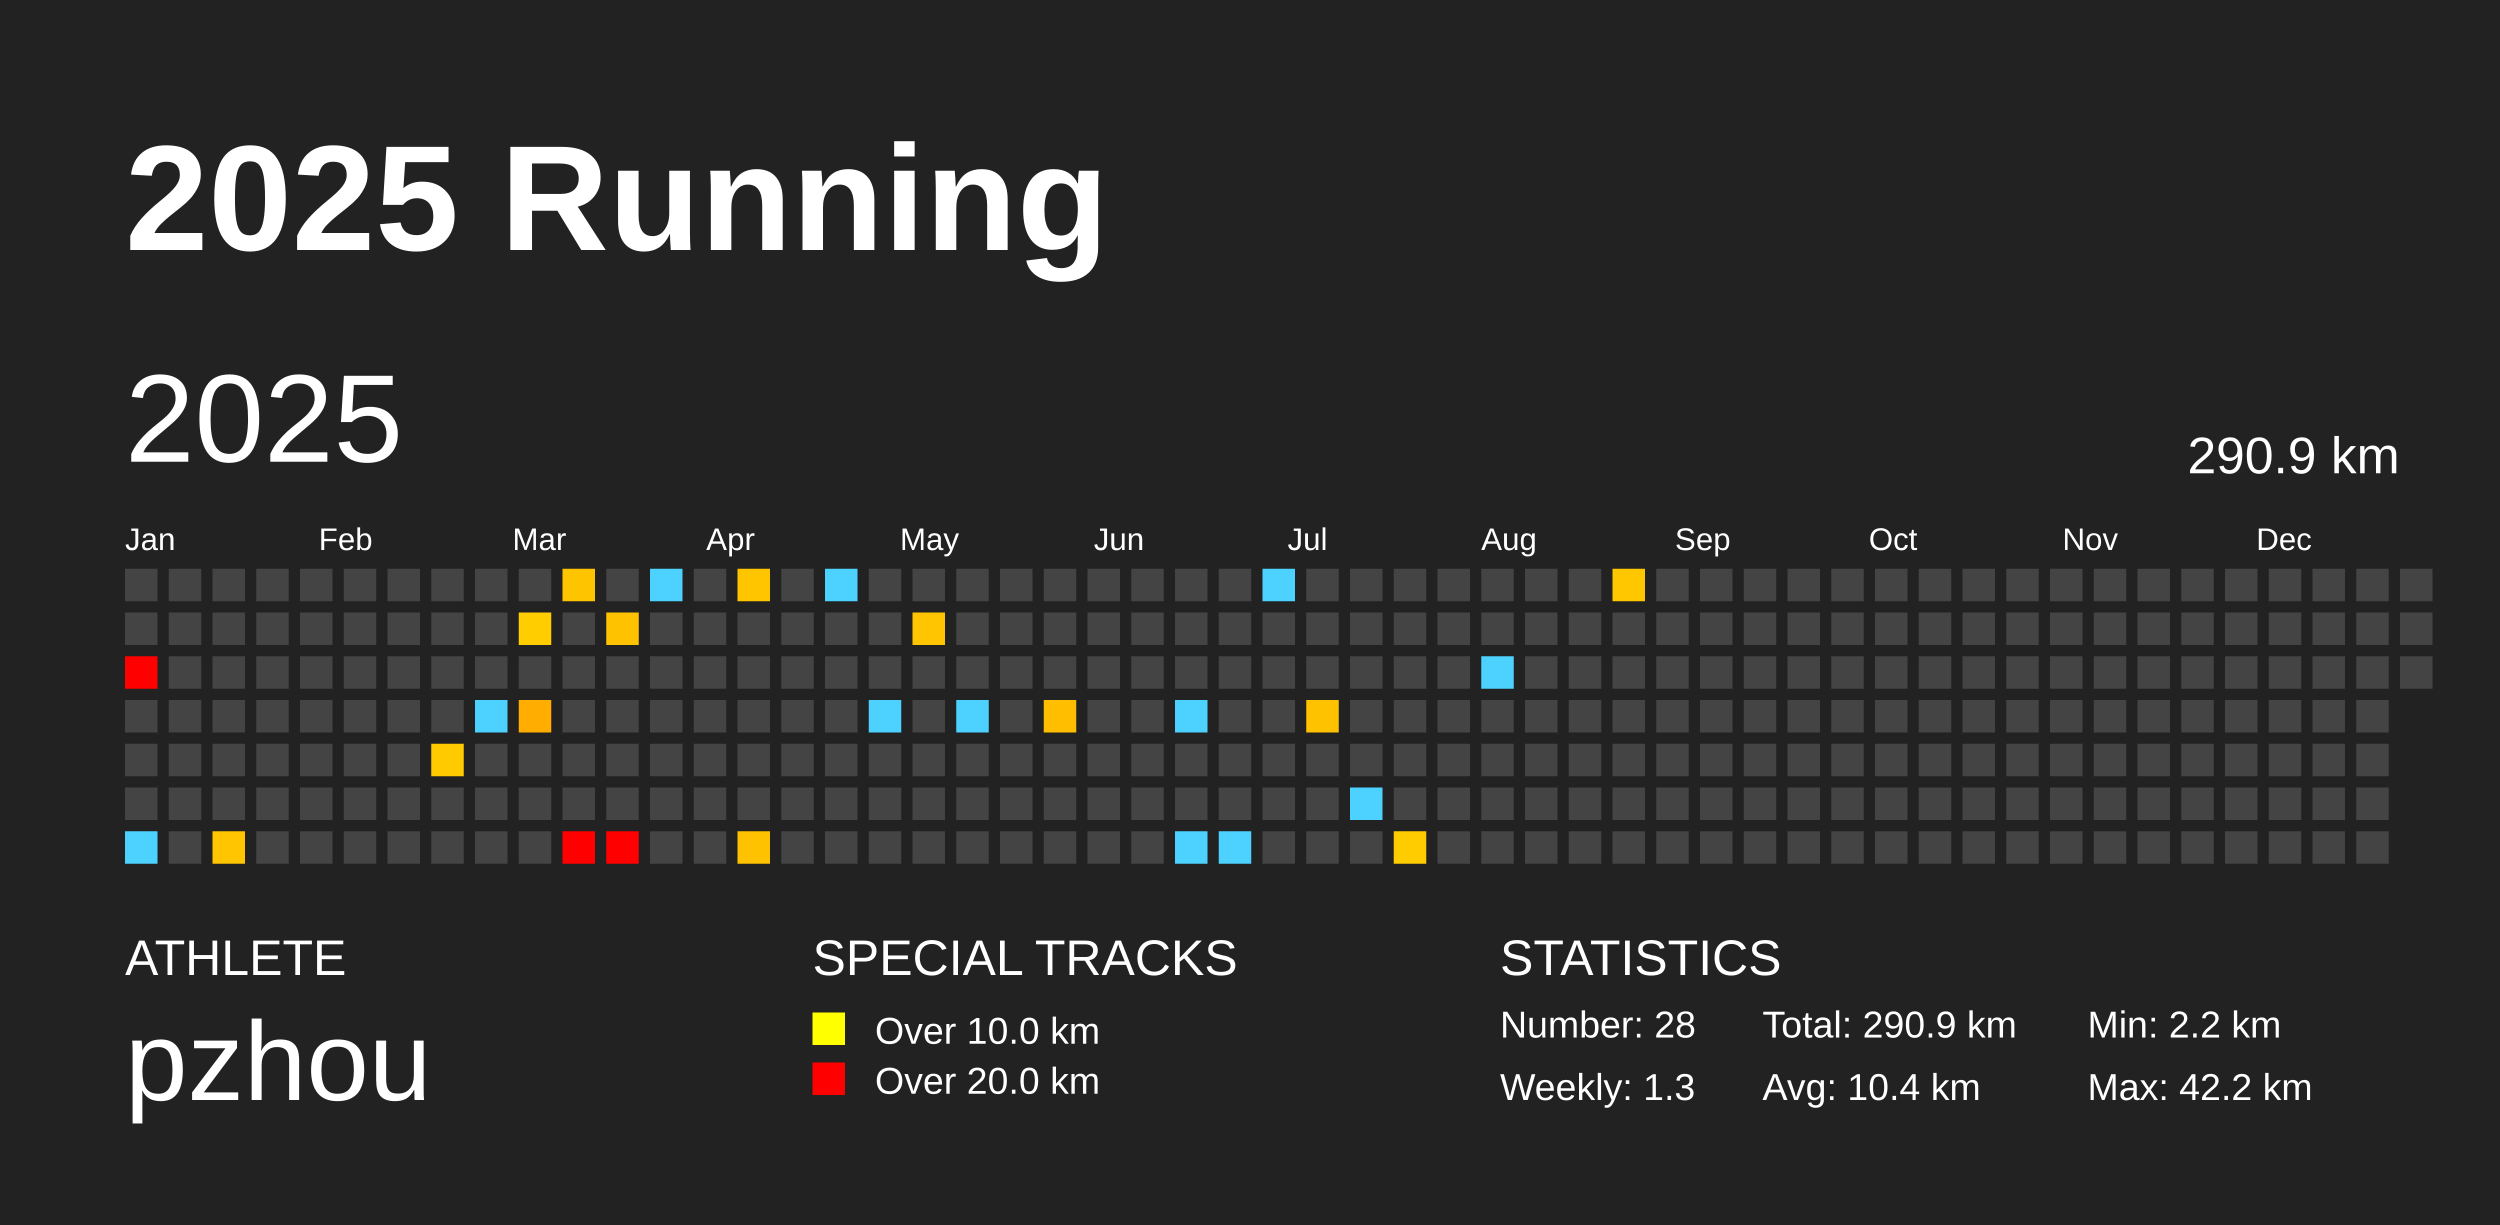
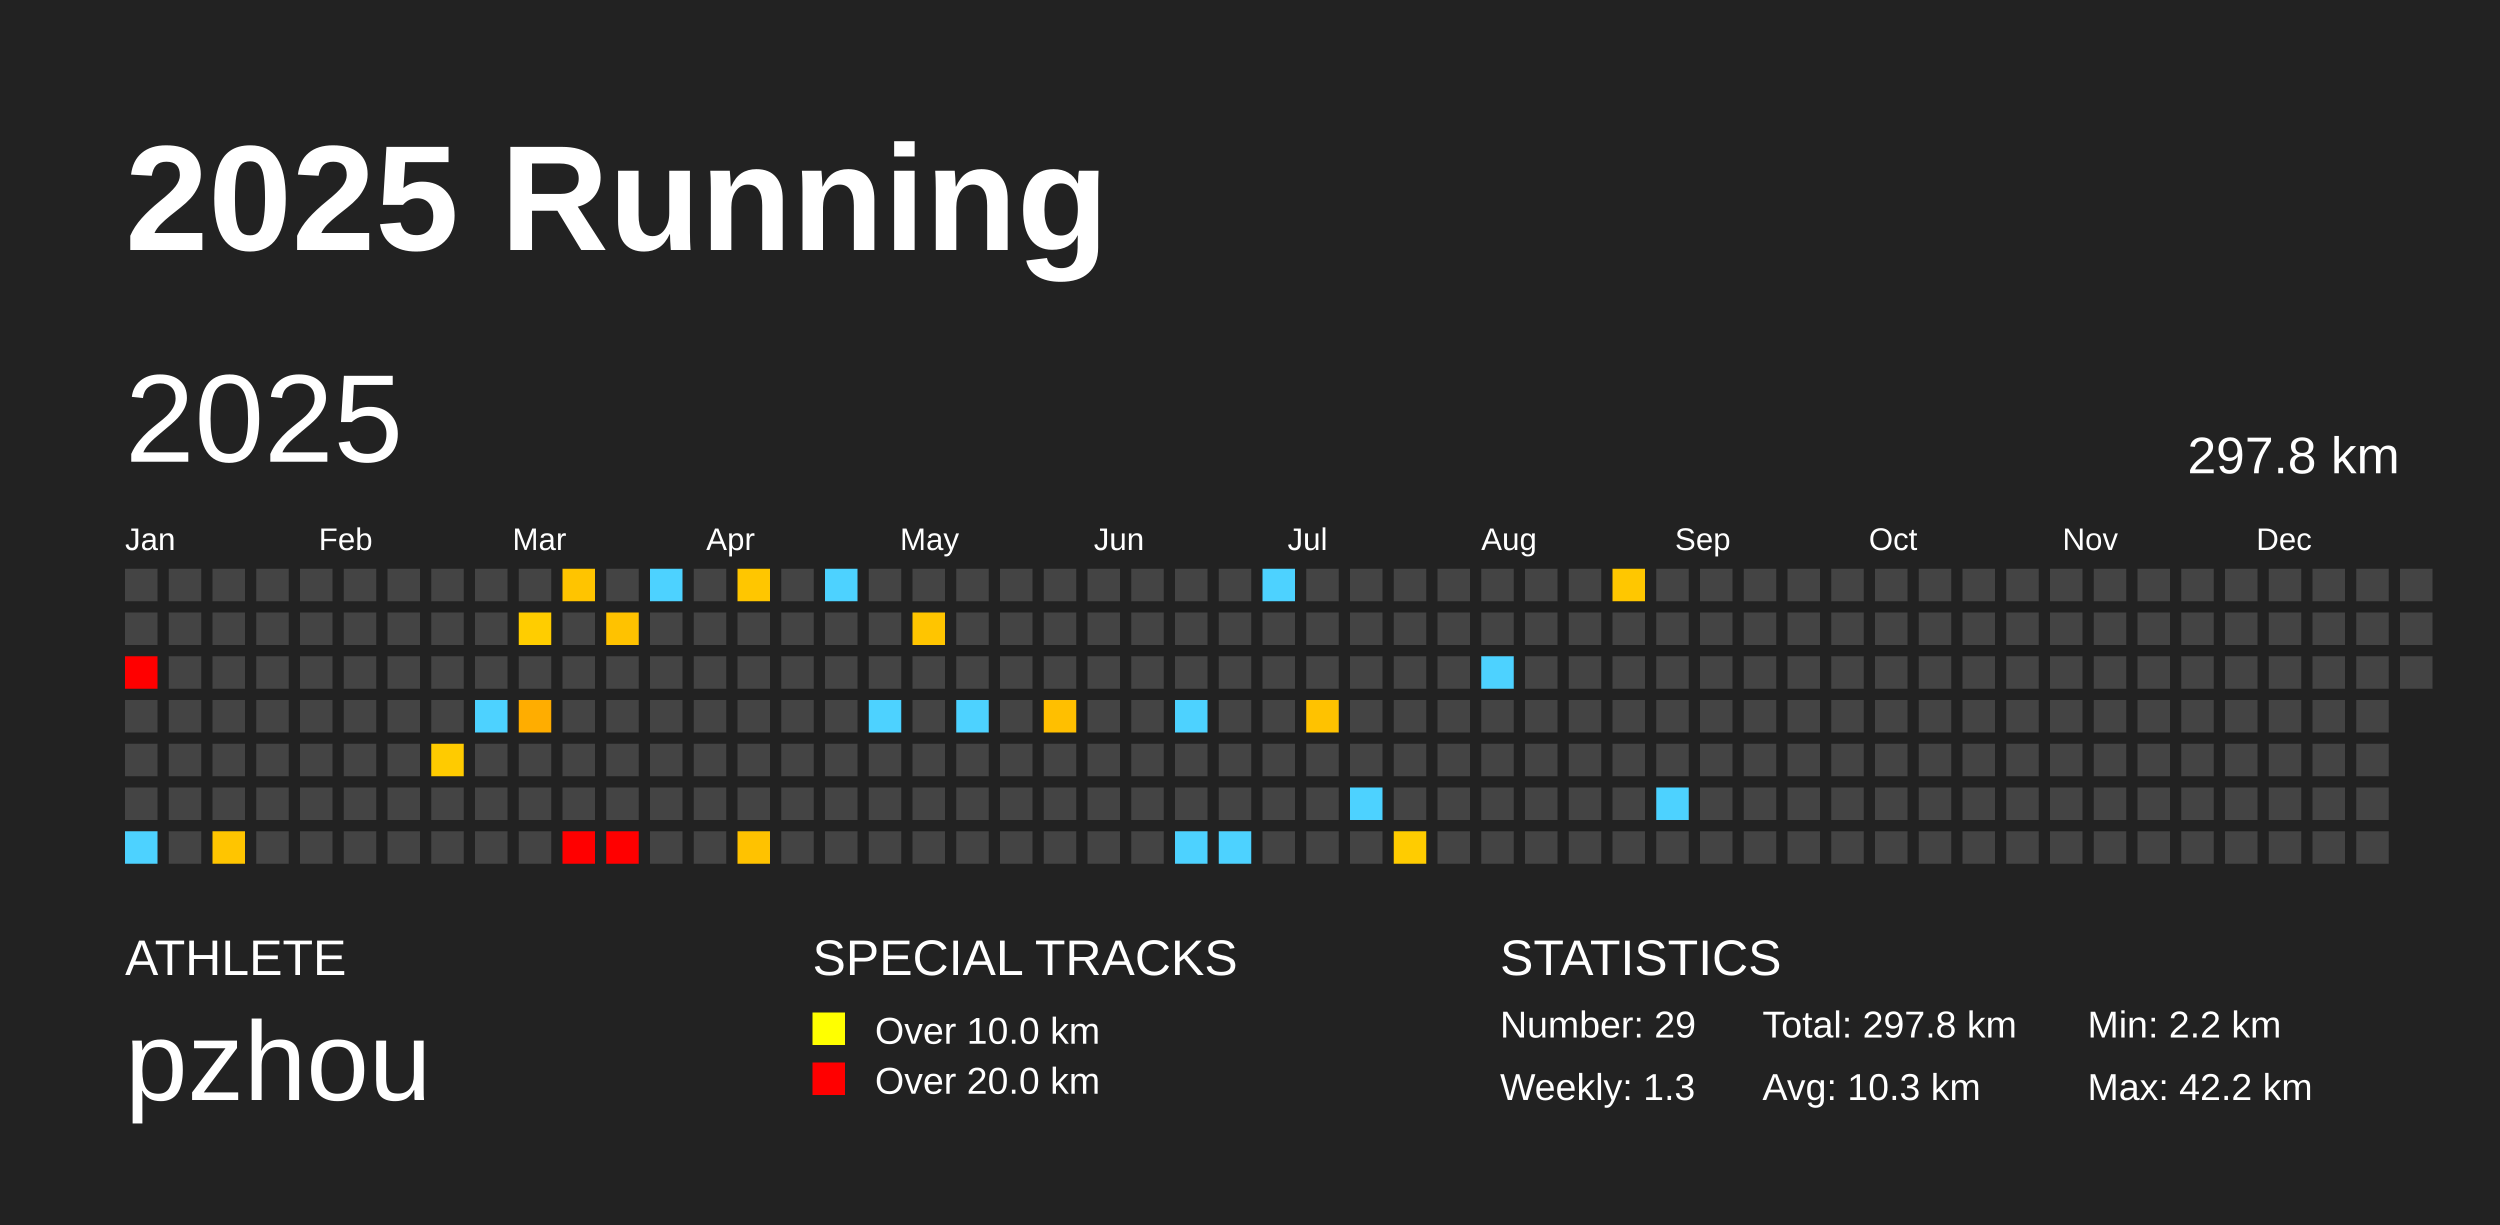
<svg xmlns="http://www.w3.org/2000/svg" baseProfile="full" height="98mm" version="1.1" viewBox="0,0,200,98" width="200mm">
  <defs />
  <rect fill="#222222" height="98" width="200" x="0" y="0" />
  <text fill="#FFFFFF" style="font-size:12px; font-family:Arial; font-weight:bold;" x="10" y="20">2025 Running</text>
  <text fill="#FFFFFF" style="font-size:4px; font-family:Arial" x="10" y="78">ATHLETE</text>
  <text fill="#FFFFFF" style="font-size:9px; font-family:Arial" x="10" y="88">pzhou</text>
  <text fill="#FFFFFF" style="font-size:4px; font-family:Arial" x="65" y="78">SPECIAL TRACKS</text>
  <rect fill="yellow" height="2.6" width="2.6" x="65" y="81" />
  <text fill="#FFFFFF" style="font-size:3px; font-family:Arial" x="70" y="83.5">Over 10.0 km</text>
  <rect fill="red" height="2.6" width="2.6" x="65" y="85" />
  <text fill="#FFFFFF" style="font-size:3px; font-family:Arial" x="70" y="87.5">Over 20.0 km</text>
  <text fill="#FFFFFF" style="font-size:4px; font-family:Arial" x="120" y="78">STATISTICS</text>
-   <text fill="#FFFFFF" style="font-size:3px; font-family:Arial" x="120" y="83">Number: 28</text>
+   <text fill="#FFFFFF" style="font-size:3px; font-family:Arial" x="120" y="83">Number: 29</text>
  <text fill="#FFFFFF" style="font-size:3px; font-family:Arial" x="120" y="88">Weekly: 1.3</text>
-   <text fill="#FFFFFF" style="font-size:3px; font-family:Arial" x="141" y="83">Total: 290.9 km</text>
-   <text fill="#FFFFFF" style="font-size:3px; font-family:Arial" x="141" y="88">Avg: 10.4 km</text>
+   <text fill="#FFFFFF" style="font-size:3px; font-family:Arial" x="141" y="83">Total: 297.8 km</text>
+   <text fill="#FFFFFF" style="font-size:3px; font-family:Arial" x="141" y="88">Avg: 10.3 km</text>
  <text fill="#FFFFFF" style="font-size:3px; font-family:Arial" x="167" y="83">Min: 2.2 km</text>
  <text fill="#FFFFFF" style="font-size:3px; font-family:Arial" x="167" y="88">Max: 42.2 km</text>
  <text dominant-baseline="hanging" fill="#FFFFFF" style="font-size:10.0px; font-family:Arial;" x="10" y="30">2025</text>
-   <text dominant-baseline="hanging" fill="#FFFFFF" style="font-size:4.125px; font-family:Arial;" x="175" y="35">290.9 km</text>
+   <text dominant-baseline="hanging" fill="#FFFFFF" style="font-size:4.125px; font-family:Arial;" x="175" y="35">297.8 km</text>
  <text fill="#FFFFFF" style="font-size:2.5px; font-family:Arial" x="10.0" y="44">Jan</text>
  <text fill="#FFFFFF" style="font-size:2.5px; font-family:Arial" x="25.5" y="44">Feb</text>
  <text fill="#FFFFFF" style="font-size:2.5px; font-family:Arial" x="41.0" y="44">Mar</text>
  <text fill="#FFFFFF" style="font-size:2.5px; font-family:Arial" x="56.5" y="44">Apr</text>
  <text fill="#FFFFFF" style="font-size:2.5px; font-family:Arial" x="72.0" y="44">May</text>
  <text fill="#FFFFFF" style="font-size:2.5px; font-family:Arial" x="87.5" y="44">Jun</text>
  <text fill="#FFFFFF" style="font-size:2.5px; font-family:Arial" x="103.0" y="44">Jul</text>
  <text fill="#FFFFFF" style="font-size:2.5px; font-family:Arial" x="118.5" y="44">Aug</text>
  <text fill="#FFFFFF" style="font-size:2.5px; font-family:Arial" x="134.0" y="44">Sep</text>
  <text fill="#FFFFFF" style="font-size:2.5px; font-family:Arial" x="149.5" y="44">Oct</text>
  <text fill="#FFFFFF" style="font-size:2.5px; font-family:Arial" x="165.0" y="44">Nov</text>
  <text fill="#FFFFFF" style="font-size:2.5px; font-family:Arial" x="180.5" y="44">Dec</text>
  <rect fill="#444444" height="2.6" width="2.6" x="10.0" y="45.5" />
  <rect fill="#444444" height="2.6" width="2.6" x="10.0" y="49.0" />
  <rect fill="red" height="2.6" width="2.6" x="10.0" y="52.5" />
  <rect fill="#444444" height="2.6" width="2.6" x="10.0" y="56.0" />
  <rect fill="#444444" height="2.6" width="2.6" x="10.0" y="59.5" />
  <rect fill="#444444" height="2.6" width="2.6" x="10.0" y="63.0" />
  <rect fill="#4dd2ff" height="2.6" width="2.6" x="10.0" y="66.5" />
  <rect fill="#444444" height="2.6" width="2.6" x="13.5" y="45.5" />
  <rect fill="#444444" height="2.6" width="2.6" x="13.5" y="49.0" />
  <rect fill="#444444" height="2.6" width="2.6" x="13.5" y="52.5" />
  <rect fill="#444444" height="2.6" width="2.6" x="13.5" y="56.0" />
  <rect fill="#444444" height="2.6" width="2.6" x="13.5" y="59.5" />
  <rect fill="#444444" height="2.6" width="2.6" x="13.5" y="63.0" />
  <rect fill="#444444" height="2.6" width="2.6" x="13.5" y="66.5" />
  <rect fill="#444444" height="2.6" width="2.6" x="17.0" y="45.5" />
  <rect fill="#444444" height="2.6" width="2.6" x="17.0" y="49.0" />
  <rect fill="#444444" height="2.6" width="2.6" x="17.0" y="52.5" />
  <rect fill="#444444" height="2.6" width="2.6" x="17.0" y="56.0" />
  <rect fill="#444444" height="2.6" width="2.6" x="17.0" y="59.5" />
  <rect fill="#444444" height="2.6" width="2.6" x="17.0" y="63.0" />
  <rect fill="#ffc500" height="2.6" width="2.6" x="17.0" y="66.5" />
  <rect fill="#444444" height="2.6" width="2.6" x="20.5" y="45.5" />
  <rect fill="#444444" height="2.6" width="2.6" x="20.5" y="49.0" />
  <rect fill="#444444" height="2.6" width="2.6" x="20.5" y="52.5" />
  <rect fill="#444444" height="2.6" width="2.6" x="20.5" y="56.0" />
  <rect fill="#444444" height="2.6" width="2.6" x="20.5" y="59.5" />
  <rect fill="#444444" height="2.6" width="2.6" x="20.5" y="63.0" />
  <rect fill="#444444" height="2.6" width="2.6" x="20.5" y="66.5" />
  <rect fill="#444444" height="2.6" width="2.6" x="24.0" y="45.5" />
  <rect fill="#444444" height="2.6" width="2.6" x="24.0" y="49.0" />
  <rect fill="#444444" height="2.6" width="2.6" x="24.0" y="52.5" />
  <rect fill="#444444" height="2.6" width="2.6" x="24.0" y="56.0" />
  <rect fill="#444444" height="2.6" width="2.6" x="24.0" y="59.5" />
  <rect fill="#444444" height="2.6" width="2.6" x="24.0" y="63.0" />
  <rect fill="#444444" height="2.6" width="2.6" x="24.0" y="66.5" />
  <rect fill="#444444" height="2.6" width="2.6" x="27.5" y="45.5" />
  <rect fill="#444444" height="2.6" width="2.6" x="27.5" y="49.0" />
  <rect fill="#444444" height="2.6" width="2.6" x="27.5" y="52.5" />
  <rect fill="#444444" height="2.6" width="2.6" x="27.5" y="56.0" />
  <rect fill="#444444" height="2.6" width="2.6" x="27.5" y="59.5" />
  <rect fill="#444444" height="2.6" width="2.6" x="27.5" y="63.0" />
  <rect fill="#444444" height="2.6" width="2.6" x="27.5" y="66.5" />
  <rect fill="#444444" height="2.6" width="2.6" x="31.0" y="45.5" />
  <rect fill="#444444" height="2.6" width="2.6" x="31.0" y="49.0" />
  <rect fill="#444444" height="2.6" width="2.6" x="31.0" y="52.5" />
  <rect fill="#444444" height="2.6" width="2.6" x="31.0" y="56.0" />
  <rect fill="#444444" height="2.6" width="2.6" x="31.0" y="59.5" />
  <rect fill="#444444" height="2.6" width="2.6" x="31.0" y="63.0" />
  <rect fill="#444444" height="2.6" width="2.6" x="31.0" y="66.5" />
  <rect fill="#444444" height="2.6" width="2.6" x="34.5" y="45.5" />
  <rect fill="#444444" height="2.6" width="2.6" x="34.5" y="49.0" />
  <rect fill="#444444" height="2.6" width="2.6" x="34.5" y="52.5" />
  <rect fill="#444444" height="2.6" width="2.6" x="34.5" y="56.0" />
  <rect fill="#ffcb00" height="2.6" width="2.6" x="34.5" y="59.5" />
  <rect fill="#444444" height="2.6" width="2.6" x="34.5" y="63.0" />
  <rect fill="#444444" height="2.6" width="2.6" x="34.5" y="66.5" />
  <rect fill="#444444" height="2.6" width="2.6" x="38.0" y="45.5" />
  <rect fill="#444444" height="2.6" width="2.6" x="38.0" y="49.0" />
  <rect fill="#444444" height="2.6" width="2.6" x="38.0" y="52.5" />
  <rect fill="#4dd2ff" height="2.6" width="2.6" x="38.0" y="56.0" />
  <rect fill="#444444" height="2.6" width="2.6" x="38.0" y="59.5" />
  <rect fill="#444444" height="2.6" width="2.6" x="38.0" y="63.0" />
  <rect fill="#444444" height="2.6" width="2.6" x="38.0" y="66.5" />
  <rect fill="#444444" height="2.6" width="2.6" x="41.5" y="45.5" />
  <rect fill="#ffcd00" height="2.6" width="2.6" x="41.5" y="49.0" />
  <rect fill="#444444" height="2.6" width="2.6" x="41.5" y="52.5" />
  <rect fill="#ffad00" height="2.6" width="2.6" x="41.5" y="56.0" />
  <rect fill="#444444" height="2.6" width="2.6" x="41.5" y="59.5" />
  <rect fill="#444444" height="2.6" width="2.6" x="41.5" y="63.0" />
  <rect fill="#444444" height="2.6" width="2.6" x="41.5" y="66.5" />
  <rect fill="#ffc400" height="2.6" width="2.6" x="45.0" y="45.5" />
  <rect fill="#444444" height="2.6" width="2.6" x="45.0" y="49.0" />
  <rect fill="#444444" height="2.6" width="2.6" x="45.0" y="52.5" />
  <rect fill="#444444" height="2.6" width="2.6" x="45.0" y="56.0" />
  <rect fill="#444444" height="2.6" width="2.6" x="45.0" y="59.5" />
  <rect fill="#444444" height="2.6" width="2.6" x="45.0" y="63.0" />
  <rect fill="red" height="2.6" width="2.6" x="45.0" y="66.5" />
  <rect fill="#444444" height="2.6" width="2.6" x="48.5" y="45.5" />
  <rect fill="#ffc200" height="2.6" width="2.6" x="48.5" y="49.0" />
  <rect fill="#444444" height="2.6" width="2.6" x="48.5" y="52.5" />
  <rect fill="#444444" height="2.6" width="2.6" x="48.5" y="56.0" />
  <rect fill="#444444" height="2.6" width="2.6" x="48.5" y="59.5" />
  <rect fill="#444444" height="2.6" width="2.6" x="48.5" y="63.0" />
  <rect fill="red" height="2.6" width="2.6" x="48.5" y="66.5" />
  <rect fill="#4dd2ff" height="2.6" width="2.6" x="52.0" y="45.5" />
  <rect fill="#444444" height="2.6" width="2.6" x="52.0" y="49.0" />
  <rect fill="#444444" height="2.6" width="2.6" x="52.0" y="52.5" />
  <rect fill="#444444" height="2.6" width="2.6" x="52.0" y="56.0" />
  <rect fill="#444444" height="2.6" width="2.6" x="52.0" y="59.5" />
  <rect fill="#444444" height="2.6" width="2.6" x="52.0" y="63.0" />
  <rect fill="#444444" height="2.6" width="2.6" x="52.0" y="66.5" />
  <rect fill="#444444" height="2.6" width="2.6" x="55.5" y="45.5" />
  <rect fill="#444444" height="2.6" width="2.6" x="55.5" y="49.0" />
  <rect fill="#444444" height="2.6" width="2.6" x="55.5" y="52.5" />
  <rect fill="#444444" height="2.6" width="2.6" x="55.5" y="56.0" />
  <rect fill="#444444" height="2.6" width="2.6" x="55.5" y="59.5" />
  <rect fill="#444444" height="2.6" width="2.6" x="55.5" y="63.0" />
  <rect fill="#444444" height="2.6" width="2.6" x="55.5" y="66.5" />
  <rect fill="#ffc600" height="2.6" width="2.6" x="59.0" y="45.5" />
  <rect fill="#444444" height="2.6" width="2.6" x="59.0" y="49.0" />
  <rect fill="#444444" height="2.6" width="2.6" x="59.0" y="52.5" />
  <rect fill="#444444" height="2.6" width="2.6" x="59.0" y="56.0" />
  <rect fill="#444444" height="2.6" width="2.6" x="59.0" y="59.5" />
  <rect fill="#444444" height="2.6" width="2.6" x="59.0" y="63.0" />
  <rect fill="#ffc200" height="2.6" width="2.6" x="59.0" y="66.5" />
  <rect fill="#444444" height="2.6" width="2.6" x="62.5" y="45.5" />
  <rect fill="#444444" height="2.6" width="2.6" x="62.5" y="49.0" />
  <rect fill="#444444" height="2.6" width="2.6" x="62.5" y="52.5" />
  <rect fill="#444444" height="2.6" width="2.6" x="62.5" y="56.0" />
  <rect fill="#444444" height="2.6" width="2.6" x="62.5" y="59.5" />
  <rect fill="#444444" height="2.6" width="2.6" x="62.5" y="63.0" />
  <rect fill="#444444" height="2.6" width="2.6" x="62.5" y="66.5" />
  <rect fill="#4dd2ff" height="2.6" width="2.6" x="66.0" y="45.5" />
  <rect fill="#444444" height="2.6" width="2.6" x="66.0" y="49.0" />
  <rect fill="#444444" height="2.6" width="2.6" x="66.0" y="52.5" />
  <rect fill="#444444" height="2.6" width="2.6" x="66.0" y="56.0" />
  <rect fill="#444444" height="2.6" width="2.6" x="66.0" y="59.5" />
  <rect fill="#444444" height="2.6" width="2.6" x="66.0" y="63.0" />
  <rect fill="#444444" height="2.6" width="2.6" x="66.0" y="66.5" />
  <rect fill="#444444" height="2.6" width="2.6" x="69.5" y="45.5" />
  <rect fill="#444444" height="2.6" width="2.6" x="69.5" y="49.0" />
  <rect fill="#444444" height="2.6" width="2.6" x="69.5" y="52.5" />
  <rect fill="#4dd2ff" height="2.6" width="2.6" x="69.5" y="56.0" />
  <rect fill="#444444" height="2.6" width="2.6" x="69.5" y="59.5" />
  <rect fill="#444444" height="2.6" width="2.6" x="69.5" y="63.0" />
  <rect fill="#444444" height="2.6" width="2.6" x="69.5" y="66.5" />
  <rect fill="#444444" height="2.6" width="2.6" x="73.0" y="45.5" />
  <rect fill="#ffc500" height="2.6" width="2.6" x="73.0" y="49.0" />
  <rect fill="#444444" height="2.6" width="2.6" x="73.0" y="52.5" />
  <rect fill="#444444" height="2.6" width="2.6" x="73.0" y="56.0" />
  <rect fill="#444444" height="2.6" width="2.6" x="73.0" y="59.5" />
  <rect fill="#444444" height="2.6" width="2.6" x="73.0" y="63.0" />
  <rect fill="#444444" height="2.6" width="2.6" x="73.0" y="66.5" />
  <rect fill="#444444" height="2.6" width="2.6" x="76.5" y="45.5" />
  <rect fill="#444444" height="2.6" width="2.6" x="76.5" y="49.0" />
  <rect fill="#444444" height="2.6" width="2.6" x="76.5" y="52.5" />
  <rect fill="#4dd2ff" height="2.6" width="2.6" x="76.5" y="56.0" />
  <rect fill="#444444" height="2.6" width="2.6" x="76.5" y="59.5" />
  <rect fill="#444444" height="2.6" width="2.6" x="76.5" y="63.0" />
  <rect fill="#444444" height="2.6" width="2.6" x="76.5" y="66.5" />
  <rect fill="#444444" height="2.6" width="2.6" x="80.0" y="45.5" />
  <rect fill="#444444" height="2.6" width="2.6" x="80.0" y="49.0" />
  <rect fill="#444444" height="2.6" width="2.6" x="80.0" y="52.5" />
  <rect fill="#444444" height="2.6" width="2.6" x="80.0" y="56.0" />
  <rect fill="#444444" height="2.6" width="2.6" x="80.0" y="59.5" />
  <rect fill="#444444" height="2.6" width="2.6" x="80.0" y="63.0" />
  <rect fill="#444444" height="2.6" width="2.6" x="80.0" y="66.5" />
  <rect fill="#444444" height="2.6" width="2.6" x="83.5" y="45.5" />
  <rect fill="#444444" height="2.6" width="2.6" x="83.5" y="49.0" />
  <rect fill="#444444" height="2.6" width="2.6" x="83.5" y="52.5" />
  <rect fill="#ffbf00" height="2.6" width="2.6" x="83.5" y="56.0" />
  <rect fill="#444444" height="2.6" width="2.6" x="83.5" y="59.5" />
  <rect fill="#444444" height="2.6" width="2.6" x="83.5" y="63.0" />
  <rect fill="#444444" height="2.6" width="2.6" x="83.5" y="66.5" />
  <rect fill="#444444" height="2.6" width="2.6" x="87.0" y="45.5" />
  <rect fill="#444444" height="2.6" width="2.6" x="87.0" y="49.0" />
  <rect fill="#444444" height="2.6" width="2.6" x="87.0" y="52.5" />
  <rect fill="#444444" height="2.6" width="2.6" x="87.0" y="56.0" />
  <rect fill="#444444" height="2.6" width="2.6" x="87.0" y="59.5" />
  <rect fill="#444444" height="2.6" width="2.6" x="87.0" y="63.0" />
  <rect fill="#444444" height="2.6" width="2.6" x="87.0" y="66.5" />
  <rect fill="#444444" height="2.6" width="2.6" x="90.5" y="45.5" />
  <rect fill="#444444" height="2.6" width="2.6" x="90.5" y="49.0" />
  <rect fill="#444444" height="2.6" width="2.6" x="90.5" y="52.5" />
  <rect fill="#444444" height="2.6" width="2.6" x="90.5" y="56.0" />
  <rect fill="#444444" height="2.6" width="2.6" x="90.5" y="59.5" />
  <rect fill="#444444" height="2.6" width="2.6" x="90.5" y="63.0" />
  <rect fill="#444444" height="2.6" width="2.6" x="90.5" y="66.5" />
  <rect fill="#444444" height="2.6" width="2.6" x="94.0" y="45.5" />
  <rect fill="#444444" height="2.6" width="2.6" x="94.0" y="49.0" />
  <rect fill="#444444" height="2.6" width="2.6" x="94.0" y="52.5" />
  <rect fill="#4dd2ff" height="2.6" width="2.6" x="94.0" y="56.0" />
  <rect fill="#444444" height="2.6" width="2.6" x="94.0" y="59.5" />
  <rect fill="#444444" height="2.6" width="2.6" x="94.0" y="63.0" />
  <rect fill="#4dd2ff" height="2.6" width="2.6" x="94.0" y="66.5" />
  <rect fill="#444444" height="2.6" width="2.6" x="97.5" y="45.5" />
  <rect fill="#444444" height="2.6" width="2.6" x="97.5" y="49.0" />
  <rect fill="#444444" height="2.6" width="2.6" x="97.5" y="52.5" />
  <rect fill="#444444" height="2.6" width="2.6" x="97.5" y="56.0" />
  <rect fill="#444444" height="2.6" width="2.6" x="97.5" y="59.5" />
  <rect fill="#444444" height="2.6" width="2.6" x="97.5" y="63.0" />
  <rect fill="#4dd2ff" height="2.6" width="2.6" x="97.5" y="66.5" />
  <rect fill="#4dd2ff" height="2.6" width="2.6" x="101.0" y="45.5" />
  <rect fill="#444444" height="2.6" width="2.6" x="101.0" y="49.0" />
  <rect fill="#444444" height="2.6" width="2.6" x="101.0" y="52.5" />
  <rect fill="#444444" height="2.6" width="2.6" x="101.0" y="56.0" />
  <rect fill="#444444" height="2.6" width="2.6" x="101.0" y="59.5" />
  <rect fill="#444444" height="2.6" width="2.6" x="101.0" y="63.0" />
  <rect fill="#444444" height="2.6" width="2.6" x="101.0" y="66.5" />
  <rect fill="#444444" height="2.6" width="2.6" x="104.5" y="45.5" />
  <rect fill="#444444" height="2.6" width="2.6" x="104.5" y="49.0" />
  <rect fill="#444444" height="2.6" width="2.6" x="104.5" y="52.5" />
  <rect fill="#ffc200" height="2.6" width="2.6" x="104.5" y="56.0" />
  <rect fill="#444444" height="2.6" width="2.6" x="104.5" y="59.5" />
  <rect fill="#444444" height="2.6" width="2.6" x="104.5" y="63.0" />
  <rect fill="#444444" height="2.6" width="2.6" x="104.5" y="66.5" />
  <rect fill="#444444" height="2.6" width="2.6" x="108.0" y="45.5" />
  <rect fill="#444444" height="2.6" width="2.6" x="108.0" y="49.0" />
  <rect fill="#444444" height="2.6" width="2.6" x="108.0" y="52.5" />
  <rect fill="#444444" height="2.6" width="2.6" x="108.0" y="56.0" />
  <rect fill="#444444" height="2.6" width="2.6" x="108.0" y="59.5" />
  <rect fill="#4dd2ff" height="2.6" width="2.6" x="108.0" y="63.0" />
  <rect fill="#444444" height="2.6" width="2.6" x="108.0" y="66.5" />
  <rect fill="#444444" height="2.6" width="2.6" x="111.5" y="45.5" />
  <rect fill="#444444" height="2.6" width="2.6" x="111.5" y="49.0" />
  <rect fill="#444444" height="2.6" width="2.6" x="111.5" y="52.5" />
  <rect fill="#444444" height="2.6" width="2.6" x="111.5" y="56.0" />
  <rect fill="#444444" height="2.6" width="2.6" x="111.5" y="59.5" />
  <rect fill="#444444" height="2.6" width="2.6" x="111.5" y="63.0" />
  <rect fill="#ffcc00" height="2.6" width="2.6" x="111.5" y="66.5" />
  <rect fill="#444444" height="2.6" width="2.6" x="115.0" y="45.5" />
  <rect fill="#444444" height="2.6" width="2.6" x="115.0" y="49.0" />
  <rect fill="#444444" height="2.6" width="2.6" x="115.0" y="52.5" />
  <rect fill="#444444" height="2.6" width="2.6" x="115.0" y="56.0" />
  <rect fill="#444444" height="2.6" width="2.6" x="115.0" y="59.5" />
  <rect fill="#444444" height="2.6" width="2.6" x="115.0" y="63.0" />
  <rect fill="#444444" height="2.6" width="2.6" x="115.0" y="66.5" />
  <rect fill="#444444" height="2.6" width="2.6" x="118.5" y="45.5" />
  <rect fill="#444444" height="2.6" width="2.6" x="118.5" y="49.0" />
  <rect fill="#4dd2ff" height="2.6" width="2.6" x="118.5" y="52.5" />
  <rect fill="#444444" height="2.6" width="2.6" x="118.5" y="56.0" />
  <rect fill="#444444" height="2.6" width="2.6" x="118.5" y="59.5" />
  <rect fill="#444444" height="2.6" width="2.6" x="118.5" y="63.0" />
  <rect fill="#444444" height="2.6" width="2.6" x="118.5" y="66.5" />
  <rect fill="#444444" height="2.6" width="2.6" x="122.0" y="45.5" />
  <rect fill="#444444" height="2.6" width="2.6" x="122.0" y="49.0" />
  <rect fill="#444444" height="2.6" width="2.6" x="122.0" y="52.5" />
  <rect fill="#444444" height="2.6" width="2.6" x="122.0" y="56.0" />
  <rect fill="#444444" height="2.6" width="2.6" x="122.0" y="59.5" />
  <rect fill="#444444" height="2.6" width="2.6" x="122.0" y="63.0" />
  <rect fill="#444444" height="2.6" width="2.6" x="122.0" y="66.5" />
  <rect fill="#444444" height="2.6" width="2.6" x="125.5" y="45.5" />
  <rect fill="#444444" height="2.6" width="2.6" x="125.5" y="49.0" />
  <rect fill="#444444" height="2.6" width="2.6" x="125.5" y="52.5" />
  <rect fill="#444444" height="2.6" width="2.6" x="125.5" y="56.0" />
  <rect fill="#444444" height="2.6" width="2.6" x="125.5" y="59.5" />
  <rect fill="#444444" height="2.6" width="2.6" x="125.5" y="63.0" />
  <rect fill="#444444" height="2.6" width="2.6" x="125.5" y="66.5" />
  <rect fill="#ffc700" height="2.6" width="2.6" x="129.0" y="45.5" />
  <rect fill="#444444" height="2.6" width="2.6" x="129.0" y="49.0" />
  <rect fill="#444444" height="2.6" width="2.6" x="129.0" y="52.5" />
  <rect fill="#444444" height="2.6" width="2.6" x="129.0" y="56.0" />
  <rect fill="#444444" height="2.6" width="2.6" x="129.0" y="59.5" />
  <rect fill="#444444" height="2.6" width="2.6" x="129.0" y="63.0" />
  <rect fill="#444444" height="2.6" width="2.6" x="129.0" y="66.5" />
  <rect fill="#444444" height="2.6" width="2.6" x="132.5" y="45.5" />
  <rect fill="#444444" height="2.6" width="2.6" x="132.5" y="49.0" />
  <rect fill="#444444" height="2.6" width="2.6" x="132.5" y="52.5" />
  <rect fill="#444444" height="2.6" width="2.6" x="132.5" y="56.0" />
  <rect fill="#444444" height="2.6" width="2.6" x="132.5" y="59.5" />
-   <rect fill="#444444" height="2.6" width="2.6" x="132.5" y="63.0" />
+   <rect fill="#4dd2ff" height="2.6" width="2.6" x="132.5" y="63.0" />
  <rect fill="#444444" height="2.6" width="2.6" x="132.5" y="66.5" />
  <rect fill="#444444" height="2.6" width="2.6" x="136.0" y="45.5" />
  <rect fill="#444444" height="2.6" width="2.6" x="136.0" y="49.0" />
  <rect fill="#444444" height="2.6" width="2.6" x="136.0" y="52.5" />
  <rect fill="#444444" height="2.6" width="2.6" x="136.0" y="56.0" />
  <rect fill="#444444" height="2.6" width="2.6" x="136.0" y="59.5" />
  <rect fill="#444444" height="2.6" width="2.6" x="136.0" y="63.0" />
  <rect fill="#444444" height="2.6" width="2.6" x="136.0" y="66.5" />
  <rect fill="#444444" height="2.6" width="2.6" x="139.5" y="45.5" />
  <rect fill="#444444" height="2.6" width="2.6" x="139.5" y="49.0" />
  <rect fill="#444444" height="2.6" width="2.6" x="139.5" y="52.5" />
  <rect fill="#444444" height="2.6" width="2.6" x="139.5" y="56.0" />
  <rect fill="#444444" height="2.6" width="2.6" x="139.5" y="59.5" />
  <rect fill="#444444" height="2.6" width="2.6" x="139.5" y="63.0" />
  <rect fill="#444444" height="2.6" width="2.6" x="139.5" y="66.5" />
  <rect fill="#444444" height="2.6" width="2.6" x="143.0" y="45.5" />
  <rect fill="#444444" height="2.6" width="2.6" x="143.0" y="49.0" />
  <rect fill="#444444" height="2.6" width="2.6" x="143.0" y="52.5" />
  <rect fill="#444444" height="2.6" width="2.6" x="143.0" y="56.0" />
  <rect fill="#444444" height="2.6" width="2.6" x="143.0" y="59.5" />
  <rect fill="#444444" height="2.6" width="2.6" x="143.0" y="63.0" />
  <rect fill="#444444" height="2.6" width="2.6" x="143.0" y="66.5" />
  <rect fill="#444444" height="2.6" width="2.6" x="146.5" y="45.5" />
  <rect fill="#444444" height="2.6" width="2.6" x="146.5" y="49.0" />
  <rect fill="#444444" height="2.6" width="2.6" x="146.5" y="52.5" />
  <rect fill="#444444" height="2.6" width="2.6" x="146.5" y="56.0" />
  <rect fill="#444444" height="2.6" width="2.6" x="146.5" y="59.5" />
  <rect fill="#444444" height="2.6" width="2.6" x="146.5" y="63.0" />
  <rect fill="#444444" height="2.6" width="2.6" x="146.5" y="66.5" />
  <rect fill="#444444" height="2.6" width="2.6" x="150.0" y="45.5" />
  <rect fill="#444444" height="2.6" width="2.6" x="150.0" y="49.0" />
  <rect fill="#444444" height="2.6" width="2.6" x="150.0" y="52.5" />
  <rect fill="#444444" height="2.6" width="2.6" x="150.0" y="56.0" />
  <rect fill="#444444" height="2.6" width="2.6" x="150.0" y="59.5" />
  <rect fill="#444444" height="2.6" width="2.6" x="150.0" y="63.0" />
  <rect fill="#444444" height="2.6" width="2.6" x="150.0" y="66.5" />
  <rect fill="#444444" height="2.6" width="2.6" x="153.5" y="45.5" />
  <rect fill="#444444" height="2.6" width="2.6" x="153.5" y="49.0" />
  <rect fill="#444444" height="2.6" width="2.6" x="153.5" y="52.5" />
  <rect fill="#444444" height="2.6" width="2.6" x="153.5" y="56.0" />
  <rect fill="#444444" height="2.6" width="2.6" x="153.5" y="59.5" />
  <rect fill="#444444" height="2.6" width="2.6" x="153.5" y="63.0" />
  <rect fill="#444444" height="2.6" width="2.6" x="153.5" y="66.5" />
  <rect fill="#444444" height="2.6" width="2.6" x="157.0" y="45.5" />
  <rect fill="#444444" height="2.6" width="2.6" x="157.0" y="49.0" />
  <rect fill="#444444" height="2.6" width="2.6" x="157.0" y="52.5" />
  <rect fill="#444444" height="2.6" width="2.6" x="157.0" y="56.0" />
  <rect fill="#444444" height="2.6" width="2.6" x="157.0" y="59.5" />
  <rect fill="#444444" height="2.6" width="2.6" x="157.0" y="63.0" />
  <rect fill="#444444" height="2.6" width="2.6" x="157.0" y="66.5" />
  <rect fill="#444444" height="2.6" width="2.6" x="160.5" y="45.5" />
  <rect fill="#444444" height="2.6" width="2.6" x="160.5" y="49.0" />
  <rect fill="#444444" height="2.6" width="2.6" x="160.5" y="52.5" />
  <rect fill="#444444" height="2.6" width="2.6" x="160.5" y="56.0" />
  <rect fill="#444444" height="2.6" width="2.6" x="160.5" y="59.5" />
  <rect fill="#444444" height="2.6" width="2.6" x="160.5" y="63.0" />
  <rect fill="#444444" height="2.6" width="2.6" x="160.5" y="66.5" />
  <rect fill="#444444" height="2.6" width="2.6" x="164.0" y="45.5" />
  <rect fill="#444444" height="2.6" width="2.6" x="164.0" y="49.0" />
  <rect fill="#444444" height="2.6" width="2.6" x="164.0" y="52.5" />
  <rect fill="#444444" height="2.6" width="2.6" x="164.0" y="56.0" />
  <rect fill="#444444" height="2.6" width="2.6" x="164.0" y="59.5" />
  <rect fill="#444444" height="2.6" width="2.6" x="164.0" y="63.0" />
  <rect fill="#444444" height="2.6" width="2.6" x="164.0" y="66.5" />
  <rect fill="#444444" height="2.6" width="2.6" x="167.5" y="45.5" />
  <rect fill="#444444" height="2.6" width="2.6" x="167.5" y="49.0" />
  <rect fill="#444444" height="2.6" width="2.6" x="167.5" y="52.5" />
  <rect fill="#444444" height="2.6" width="2.6" x="167.5" y="56.0" />
  <rect fill="#444444" height="2.6" width="2.6" x="167.5" y="59.5" />
  <rect fill="#444444" height="2.6" width="2.6" x="167.5" y="63.0" />
  <rect fill="#444444" height="2.6" width="2.6" x="167.5" y="66.5" />
  <rect fill="#444444" height="2.6" width="2.6" x="171.0" y="45.5" />
  <rect fill="#444444" height="2.6" width="2.6" x="171.0" y="49.0" />
  <rect fill="#444444" height="2.6" width="2.6" x="171.0" y="52.5" />
  <rect fill="#444444" height="2.6" width="2.6" x="171.0" y="56.0" />
  <rect fill="#444444" height="2.6" width="2.6" x="171.0" y="59.5" />
  <rect fill="#444444" height="2.6" width="2.6" x="171.0" y="63.0" />
  <rect fill="#444444" height="2.6" width="2.6" x="171.0" y="66.5" />
  <rect fill="#444444" height="2.6" width="2.6" x="174.5" y="45.5" />
  <rect fill="#444444" height="2.6" width="2.6" x="174.5" y="49.0" />
  <rect fill="#444444" height="2.6" width="2.6" x="174.5" y="52.5" />
  <rect fill="#444444" height="2.6" width="2.6" x="174.5" y="56.0" />
  <rect fill="#444444" height="2.6" width="2.6" x="174.5" y="59.5" />
  <rect fill="#444444" height="2.6" width="2.6" x="174.5" y="63.0" />
  <rect fill="#444444" height="2.6" width="2.6" x="174.5" y="66.5" />
  <rect fill="#444444" height="2.6" width="2.6" x="178.0" y="45.5" />
  <rect fill="#444444" height="2.6" width="2.6" x="178.0" y="49.0" />
  <rect fill="#444444" height="2.6" width="2.6" x="178.0" y="52.5" />
  <rect fill="#444444" height="2.6" width="2.6" x="178.0" y="56.0" />
  <rect fill="#444444" height="2.6" width="2.6" x="178.0" y="59.5" />
  <rect fill="#444444" height="2.6" width="2.6" x="178.0" y="63.0" />
  <rect fill="#444444" height="2.6" width="2.6" x="178.0" y="66.5" />
  <rect fill="#444444" height="2.6" width="2.6" x="181.5" y="45.5" />
  <rect fill="#444444" height="2.6" width="2.6" x="181.5" y="49.0" />
  <rect fill="#444444" height="2.6" width="2.6" x="181.5" y="52.5" />
  <rect fill="#444444" height="2.6" width="2.6" x="181.5" y="56.0" />
  <rect fill="#444444" height="2.6" width="2.6" x="181.5" y="59.5" />
  <rect fill="#444444" height="2.6" width="2.6" x="181.5" y="63.0" />
  <rect fill="#444444" height="2.6" width="2.6" x="181.5" y="66.5" />
  <rect fill="#444444" height="2.6" width="2.6" x="185.0" y="45.5" />
  <rect fill="#444444" height="2.6" width="2.6" x="185.0" y="49.0" />
  <rect fill="#444444" height="2.6" width="2.6" x="185.0" y="52.5" />
  <rect fill="#444444" height="2.6" width="2.6" x="185.0" y="56.0" />
  <rect fill="#444444" height="2.6" width="2.6" x="185.0" y="59.5" />
  <rect fill="#444444" height="2.6" width="2.6" x="185.0" y="63.0" />
  <rect fill="#444444" height="2.6" width="2.6" x="185.0" y="66.5" />
  <rect fill="#444444" height="2.6" width="2.6" x="188.5" y="45.5" />
  <rect fill="#444444" height="2.6" width="2.6" x="188.5" y="49.0" />
  <rect fill="#444444" height="2.6" width="2.6" x="188.5" y="52.5" />
  <rect fill="#444444" height="2.6" width="2.6" x="188.5" y="56.0" />
  <rect fill="#444444" height="2.6" width="2.6" x="188.5" y="59.5" />
  <rect fill="#444444" height="2.6" width="2.6" x="188.5" y="63.0" />
  <rect fill="#444444" height="2.6" width="2.6" x="188.5" y="66.5" />
  <rect fill="#444444" height="2.6" width="2.6" x="192.0" y="45.5" />
  <rect fill="#444444" height="2.6" width="2.6" x="192.0" y="49.0" />
  <rect fill="#444444" height="2.6" width="2.6" x="192.0" y="52.5" />
</svg>
